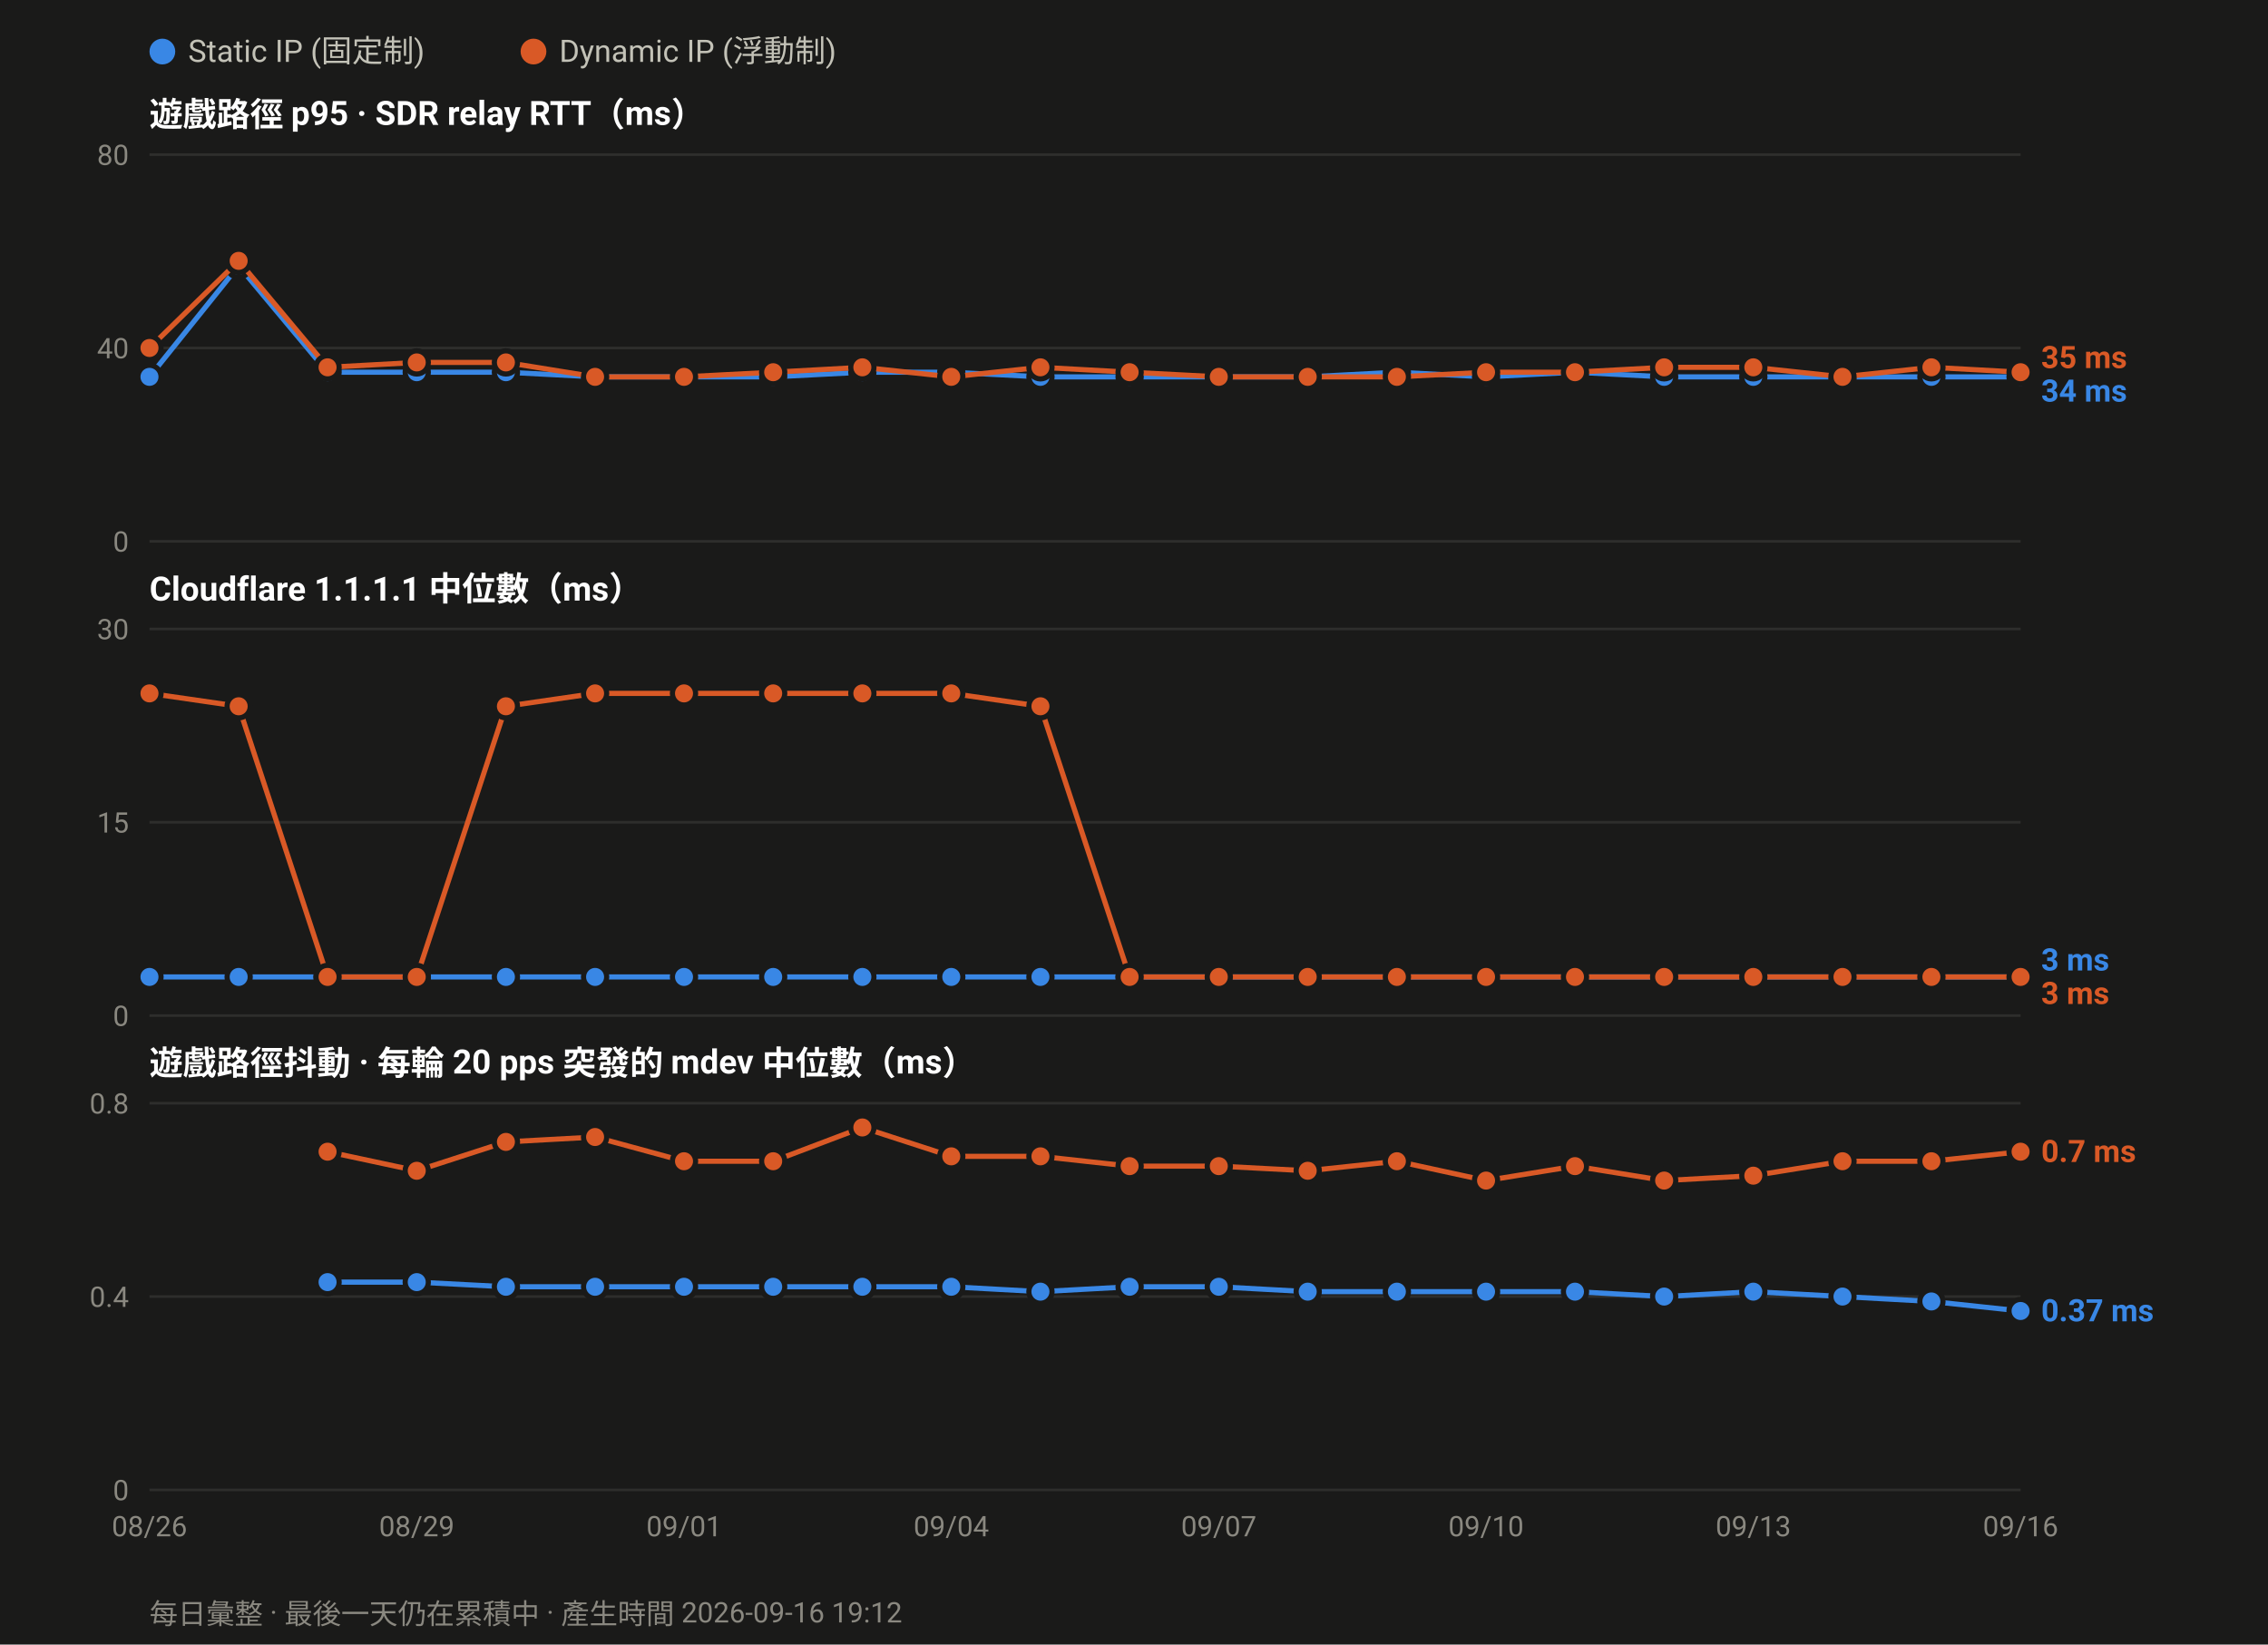
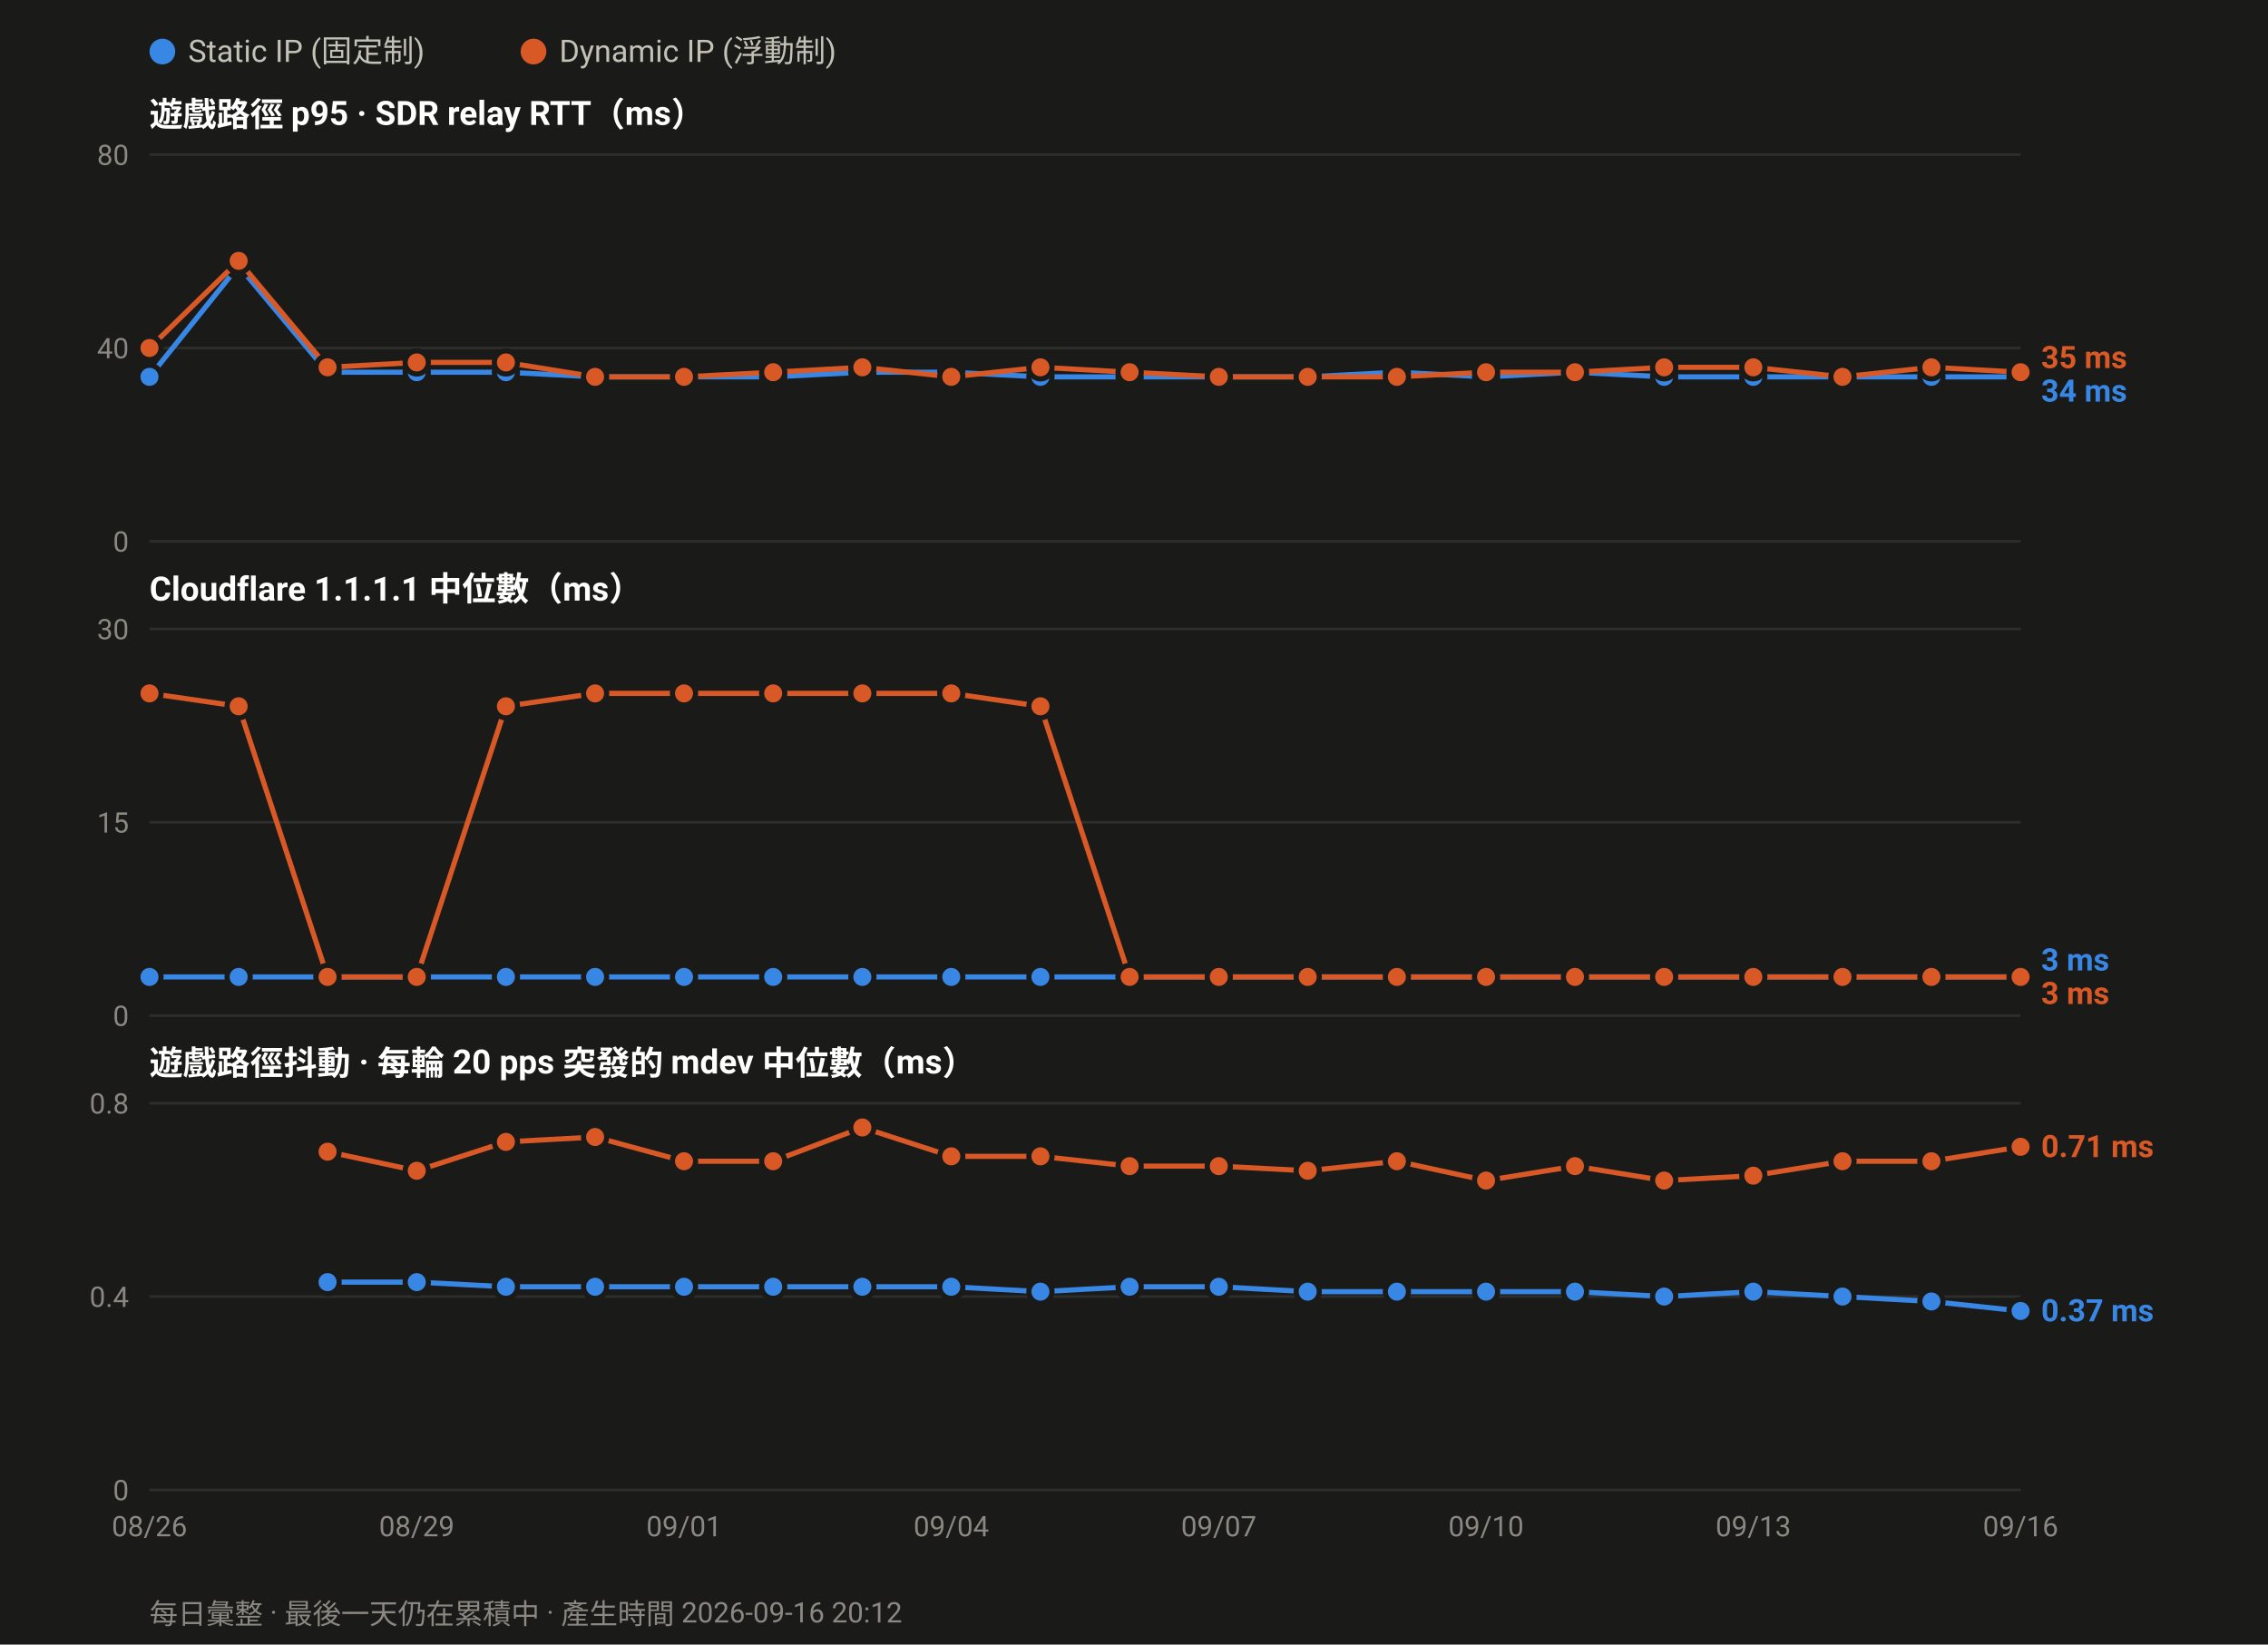
<svg xmlns="http://www.w3.org/2000/svg" width="880" height="638" viewBox="0 0 880 638" font-family="ui-sans-serif,-apple-system,Segoe UI,Roboto,Helvetica,Arial,sans-serif">
  <rect width="880" height="638" fill="#1a1a19" />
  <circle cx="63.0" cy="20" r="5" fill="#3987e5" />
  <text x="73.0" y="24" font-size="12" fill="#c3c2b7">Static IP (固定制)</text>
  <circle cx="207.0" cy="20" r="5" fill="#d95926" />
  <text x="217.0" y="24" font-size="12" fill="#c3c2b7">Dynamic IP (浮動制)</text>
  <text x="58" y="49.0" font-size="13" font-weight="600" fill="#ffffff">遊戲路徑 p95 · SDR relay RTT（ms）</text>
  <line x1="58" y1="210.0" x2="784.0" y2="210.0" stroke="#2e2e2c" stroke-width="1" />
  <text x="50" y="214.0" font-size="11" text-anchor="end" fill="#8a8880">0</text>
  <line x1="58" y1="135.0" x2="784.0" y2="135.0" stroke="#2e2e2c" stroke-width="1" />
  <text x="50" y="139.0" font-size="11" text-anchor="end" fill="#8a8880">40</text>
  <line x1="58" y1="60.0" x2="784.0" y2="60.0" stroke="#2e2e2c" stroke-width="1" />
  <text x="50" y="64.0" font-size="11" text-anchor="end" fill="#8a8880">80</text>
  <polyline fill="none" stroke="#3987e5" stroke-width="2" stroke-linejoin="round" points="58.0,146.2 92.6,103.1 127.1,144.4 161.7,144.4 196.3,144.4 230.9,146.2 265.4,146.2 300.0,146.2 334.6,144.4 369.1,144.4 403.7,146.2 438.3,146.2 472.9,146.2 507.4,146.2 542.0,144.4 576.6,146.2 611.1,144.4 645.7,146.2 680.3,146.2 714.9,146.2 749.4,146.2 784.0,146.2" />
  <circle cx="58.0" cy="146.2" r="4.5" fill="#3987e5" stroke="#1a1a19" stroke-width="2" />
  <circle cx="92.6" cy="103.1" r="4.5" fill="#3987e5" stroke="#1a1a19" stroke-width="2" />
  <circle cx="127.1" cy="144.4" r="4.5" fill="#3987e5" stroke="#1a1a19" stroke-width="2" />
  <circle cx="161.7" cy="144.4" r="4.5" fill="#3987e5" stroke="#1a1a19" stroke-width="2" />
  <circle cx="196.3" cy="144.4" r="4.5" fill="#3987e5" stroke="#1a1a19" stroke-width="2" />
  <circle cx="230.9" cy="146.2" r="4.5" fill="#3987e5" stroke="#1a1a19" stroke-width="2" />
  <circle cx="265.4" cy="146.2" r="4.5" fill="#3987e5" stroke="#1a1a19" stroke-width="2" />
  <circle cx="300.0" cy="146.2" r="4.5" fill="#3987e5" stroke="#1a1a19" stroke-width="2" />
  <circle cx="334.6" cy="144.4" r="4.5" fill="#3987e5" stroke="#1a1a19" stroke-width="2" />
  <circle cx="369.1" cy="144.4" r="4.5" fill="#3987e5" stroke="#1a1a19" stroke-width="2" />
  <circle cx="403.7" cy="146.2" r="4.5" fill="#3987e5" stroke="#1a1a19" stroke-width="2" />
  <circle cx="438.3" cy="146.2" r="4.5" fill="#3987e5" stroke="#1a1a19" stroke-width="2" />
  <circle cx="472.9" cy="146.2" r="4.5" fill="#3987e5" stroke="#1a1a19" stroke-width="2" />
  <circle cx="507.4" cy="146.2" r="4.5" fill="#3987e5" stroke="#1a1a19" stroke-width="2" />
  <circle cx="542.0" cy="144.4" r="4.5" fill="#3987e5" stroke="#1a1a19" stroke-width="2" />
  <circle cx="576.6" cy="146.2" r="4.5" fill="#3987e5" stroke="#1a1a19" stroke-width="2" />
  <circle cx="611.1" cy="144.4" r="4.5" fill="#3987e5" stroke="#1a1a19" stroke-width="2" />
  <circle cx="645.7" cy="146.2" r="4.5" fill="#3987e5" stroke="#1a1a19" stroke-width="2" />
  <circle cx="680.3" cy="146.2" r="4.5" fill="#3987e5" stroke="#1a1a19" stroke-width="2" />
  <circle cx="714.9" cy="146.2" r="4.5" fill="#3987e5" stroke="#1a1a19" stroke-width="2" />
  <circle cx="749.4" cy="146.2" r="4.5" fill="#3987e5" stroke="#1a1a19" stroke-width="2" />
  <circle cx="784.0" cy="146.2" r="4.5" fill="#3987e5" stroke="#1a1a19" stroke-width="2" />
  <polyline fill="none" stroke="#d95926" stroke-width="2" stroke-linejoin="round" points="58.0,135.0 92.6,101.2 127.1,142.5 161.7,140.6 196.3,140.6 230.9,146.2 265.4,146.2 300.0,144.4 334.6,142.5 369.1,146.2 403.7,142.5 438.3,144.4 472.9,146.2 507.4,146.2 542.0,146.2 576.6,144.4 611.1,144.4 645.7,142.5 680.3,142.5 714.9,146.2 749.4,142.5 784.0,144.4" />
  <circle cx="58.0" cy="135.0" r="4.5" fill="#d95926" stroke="#1a1a19" stroke-width="2" />
  <circle cx="92.6" cy="101.2" r="4.5" fill="#d95926" stroke="#1a1a19" stroke-width="2" />
  <circle cx="127.1" cy="142.5" r="4.5" fill="#d95926" stroke="#1a1a19" stroke-width="2" />
  <circle cx="161.7" cy="140.6" r="4.5" fill="#d95926" stroke="#1a1a19" stroke-width="2" />
  <circle cx="196.3" cy="140.6" r="4.5" fill="#d95926" stroke="#1a1a19" stroke-width="2" />
  <circle cx="230.9" cy="146.2" r="4.5" fill="#d95926" stroke="#1a1a19" stroke-width="2" />
  <circle cx="265.4" cy="146.2" r="4.5" fill="#d95926" stroke="#1a1a19" stroke-width="2" />
  <circle cx="300.0" cy="144.4" r="4.5" fill="#d95926" stroke="#1a1a19" stroke-width="2" />
  <circle cx="334.6" cy="142.5" r="4.5" fill="#d95926" stroke="#1a1a19" stroke-width="2" />
  <circle cx="369.1" cy="146.2" r="4.5" fill="#d95926" stroke="#1a1a19" stroke-width="2" />
  <circle cx="403.7" cy="142.5" r="4.5" fill="#d95926" stroke="#1a1a19" stroke-width="2" />
  <circle cx="438.3" cy="144.4" r="4.5" fill="#d95926" stroke="#1a1a19" stroke-width="2" />
  <circle cx="472.9" cy="146.2" r="4.5" fill="#d95926" stroke="#1a1a19" stroke-width="2" />
  <circle cx="507.4" cy="146.2" r="4.5" fill="#d95926" stroke="#1a1a19" stroke-width="2" />
  <circle cx="542.0" cy="146.2" r="4.5" fill="#d95926" stroke="#1a1a19" stroke-width="2" />
  <circle cx="576.6" cy="144.4" r="4.5" fill="#d95926" stroke="#1a1a19" stroke-width="2" />
  <circle cx="611.1" cy="144.4" r="4.5" fill="#d95926" stroke="#1a1a19" stroke-width="2" />
  <circle cx="645.7" cy="142.5" r="4.5" fill="#d95926" stroke="#1a1a19" stroke-width="2" />
  <circle cx="680.3" cy="142.5" r="4.5" fill="#d95926" stroke="#1a1a19" stroke-width="2" />
  <circle cx="714.9" cy="146.2" r="4.5" fill="#d95926" stroke="#1a1a19" stroke-width="2" />
  <circle cx="749.4" cy="142.5" r="4.5" fill="#d95926" stroke="#1a1a19" stroke-width="2" />
  <circle cx="784.0" cy="144.4" r="4.5" fill="#d95926" stroke="#1a1a19" stroke-width="2" />
  <text x="792.0" y="142.8" font-size="12" font-weight="600" fill="#d95926">35 ms</text>
  <text x="792.0" y="155.8" font-size="12" font-weight="600" fill="#3987e5">34 ms</text>
  <text x="58" y="233.0" font-size="13" font-weight="600" fill="#ffffff">Cloudflare 1.1.1.1 中位數（ms）</text>
  <line x1="58" y1="394.0" x2="784.0" y2="394.0" stroke="#2e2e2c" stroke-width="1" />
  <text x="50" y="398.0" font-size="11" text-anchor="end" fill="#8a8880">0</text>
  <line x1="58" y1="319.0" x2="784.0" y2="319.0" stroke="#2e2e2c" stroke-width="1" />
  <text x="50" y="323.0" font-size="11" text-anchor="end" fill="#8a8880">15</text>
  <line x1="58" y1="244.0" x2="784.0" y2="244.0" stroke="#2e2e2c" stroke-width="1" />
  <text x="50" y="248.0" font-size="11" text-anchor="end" fill="#8a8880">30</text>
  <polyline fill="none" stroke="#3987e5" stroke-width="2" stroke-linejoin="round" points="58.0,379.0 92.6,379.0 127.1,379.0 161.7,379.0 196.3,379.0 230.9,379.0 265.4,379.0 300.0,379.0 334.6,379.0 369.1,379.0 403.7,379.0 438.3,379.0 472.9,379.0 507.4,379.0 542.0,379.0 576.6,379.0 611.1,379.0 645.7,379.0 680.3,379.0 714.9,379.0 749.4,379.0 784.0,379.0" />
  <circle cx="58.0" cy="379.0" r="4.5" fill="#3987e5" stroke="#1a1a19" stroke-width="2" />
  <circle cx="92.6" cy="379.0" r="4.5" fill="#3987e5" stroke="#1a1a19" stroke-width="2" />
  <circle cx="127.1" cy="379.0" r="4.5" fill="#3987e5" stroke="#1a1a19" stroke-width="2" />
  <circle cx="161.7" cy="379.0" r="4.5" fill="#3987e5" stroke="#1a1a19" stroke-width="2" />
  <circle cx="196.3" cy="379.0" r="4.5" fill="#3987e5" stroke="#1a1a19" stroke-width="2" />
  <circle cx="230.9" cy="379.0" r="4.5" fill="#3987e5" stroke="#1a1a19" stroke-width="2" />
  <circle cx="265.4" cy="379.0" r="4.5" fill="#3987e5" stroke="#1a1a19" stroke-width="2" />
  <circle cx="300.0" cy="379.0" r="4.5" fill="#3987e5" stroke="#1a1a19" stroke-width="2" />
  <circle cx="334.6" cy="379.0" r="4.5" fill="#3987e5" stroke="#1a1a19" stroke-width="2" />
  <circle cx="369.1" cy="379.0" r="4.5" fill="#3987e5" stroke="#1a1a19" stroke-width="2" />
  <circle cx="403.7" cy="379.0" r="4.5" fill="#3987e5" stroke="#1a1a19" stroke-width="2" />
  <circle cx="438.3" cy="379.0" r="4.5" fill="#3987e5" stroke="#1a1a19" stroke-width="2" />
  <circle cx="472.9" cy="379.0" r="4.5" fill="#3987e5" stroke="#1a1a19" stroke-width="2" />
  <circle cx="507.4" cy="379.0" r="4.5" fill="#3987e5" stroke="#1a1a19" stroke-width="2" />
  <circle cx="542.0" cy="379.0" r="4.5" fill="#3987e5" stroke="#1a1a19" stroke-width="2" />
  <circle cx="576.6" cy="379.0" r="4.5" fill="#3987e5" stroke="#1a1a19" stroke-width="2" />
  <circle cx="611.1" cy="379.0" r="4.5" fill="#3987e5" stroke="#1a1a19" stroke-width="2" />
  <circle cx="645.7" cy="379.0" r="4.5" fill="#3987e5" stroke="#1a1a19" stroke-width="2" />
  <circle cx="680.3" cy="379.0" r="4.5" fill="#3987e5" stroke="#1a1a19" stroke-width="2" />
  <circle cx="714.9" cy="379.0" r="4.5" fill="#3987e5" stroke="#1a1a19" stroke-width="2" />
  <circle cx="749.4" cy="379.0" r="4.5" fill="#3987e5" stroke="#1a1a19" stroke-width="2" />
  <circle cx="784.0" cy="379.0" r="4.5" fill="#3987e5" stroke="#1a1a19" stroke-width="2" />
  <polyline fill="none" stroke="#d95926" stroke-width="2" stroke-linejoin="round" points="58.0,269.0 92.6,274.0 127.1,379.0 161.7,379.0 196.3,274.0 230.9,269.0 265.4,269.0 300.0,269.0 334.6,269.0 369.1,269.0 403.7,274.0 438.3,379.0 472.9,379.0 507.4,379.0 542.0,379.0 576.6,379.0 611.1,379.0 645.7,379.0 680.3,379.0 714.9,379.0 749.4,379.0 784.0,379.0" />
  <circle cx="58.0" cy="269.0" r="4.5" fill="#d95926" stroke="#1a1a19" stroke-width="2" />
  <circle cx="92.6" cy="274.0" r="4.5" fill="#d95926" stroke="#1a1a19" stroke-width="2" />
  <circle cx="127.1" cy="379.0" r="4.5" fill="#d95926" stroke="#1a1a19" stroke-width="2" />
  <circle cx="161.7" cy="379.0" r="4.5" fill="#d95926" stroke="#1a1a19" stroke-width="2" />
  <circle cx="196.3" cy="274.0" r="4.5" fill="#d95926" stroke="#1a1a19" stroke-width="2" />
  <circle cx="230.9" cy="269.0" r="4.5" fill="#d95926" stroke="#1a1a19" stroke-width="2" />
  <circle cx="265.4" cy="269.0" r="4.5" fill="#d95926" stroke="#1a1a19" stroke-width="2" />
  <circle cx="300.0" cy="269.0" r="4.5" fill="#d95926" stroke="#1a1a19" stroke-width="2" />
  <circle cx="334.6" cy="269.0" r="4.5" fill="#d95926" stroke="#1a1a19" stroke-width="2" />
  <circle cx="369.1" cy="269.0" r="4.5" fill="#d95926" stroke="#1a1a19" stroke-width="2" />
  <circle cx="403.7" cy="274.0" r="4.5" fill="#d95926" stroke="#1a1a19" stroke-width="2" />
  <circle cx="438.3" cy="379.0" r="4.5" fill="#d95926" stroke="#1a1a19" stroke-width="2" />
  <circle cx="472.9" cy="379.0" r="4.5" fill="#d95926" stroke="#1a1a19" stroke-width="2" />
  <circle cx="507.4" cy="379.0" r="4.5" fill="#d95926" stroke="#1a1a19" stroke-width="2" />
  <circle cx="542.0" cy="379.0" r="4.5" fill="#d95926" stroke="#1a1a19" stroke-width="2" />
  <circle cx="576.6" cy="379.0" r="4.5" fill="#d95926" stroke="#1a1a19" stroke-width="2" />
  <circle cx="611.1" cy="379.0" r="4.5" fill="#d95926" stroke="#1a1a19" stroke-width="2" />
  <circle cx="645.7" cy="379.0" r="4.5" fill="#d95926" stroke="#1a1a19" stroke-width="2" />
  <circle cx="680.3" cy="379.0" r="4.5" fill="#d95926" stroke="#1a1a19" stroke-width="2" />
  <circle cx="714.9" cy="379.0" r="4.5" fill="#d95926" stroke="#1a1a19" stroke-width="2" />
  <circle cx="749.4" cy="379.0" r="4.5" fill="#d95926" stroke="#1a1a19" stroke-width="2" />
  <circle cx="784.0" cy="379.0" r="4.5" fill="#d95926" stroke="#1a1a19" stroke-width="2" />
  <text x="792.0" y="376.5" font-size="12" font-weight="600" fill="#3987e5">3 ms</text>
  <text x="792.0" y="389.5" font-size="12" font-weight="600" fill="#d95926">3 ms</text>
  <text x="58" y="417.0" font-size="13" font-weight="600" fill="#ffffff">遊戲路徑抖動 · 每輪 20 pps 突發的 mdev 中位數（ms）</text>
  <line x1="58" y1="578.0" x2="784.0" y2="578.0" stroke="#2e2e2c" stroke-width="1" />
  <text x="50" y="582.0" font-size="11" text-anchor="end" fill="#8a8880">0</text>
  <line x1="58" y1="503.0" x2="784.0" y2="503.0" stroke="#2e2e2c" stroke-width="1" />
  <text x="50" y="507.0" font-size="11" text-anchor="end" fill="#8a8880">0.4</text>
  <line x1="58" y1="428.0" x2="784.0" y2="428.0" stroke="#2e2e2c" stroke-width="1" />
  <text x="50" y="432.0" font-size="11" text-anchor="end" fill="#8a8880">0.8</text>
  <polyline fill="none" stroke="#3987e5" stroke-width="2" stroke-linejoin="round" points="127.1,497.4 161.7,497.4 196.3,499.2 230.9,499.2 265.4,499.2 300.0,499.2 334.6,499.2 369.1,499.2 403.7,501.1 438.3,499.2 472.9,499.2 507.4,501.1 542.0,501.1 576.6,501.1 611.1,501.1 645.7,503.0 680.3,501.1 714.9,503.0 749.4,504.9 784.0,508.6" />
  <circle cx="127.1" cy="497.4" r="4.5" fill="#3987e5" stroke="#1a1a19" stroke-width="2" />
  <circle cx="161.7" cy="497.4" r="4.5" fill="#3987e5" stroke="#1a1a19" stroke-width="2" />
  <circle cx="196.3" cy="499.2" r="4.5" fill="#3987e5" stroke="#1a1a19" stroke-width="2" />
  <circle cx="230.9" cy="499.2" r="4.5" fill="#3987e5" stroke="#1a1a19" stroke-width="2" />
  <circle cx="265.4" cy="499.2" r="4.5" fill="#3987e5" stroke="#1a1a19" stroke-width="2" />
  <circle cx="300.0" cy="499.2" r="4.5" fill="#3987e5" stroke="#1a1a19" stroke-width="2" />
  <circle cx="334.6" cy="499.2" r="4.5" fill="#3987e5" stroke="#1a1a19" stroke-width="2" />
  <circle cx="369.1" cy="499.2" r="4.5" fill="#3987e5" stroke="#1a1a19" stroke-width="2" />
  <circle cx="403.7" cy="501.1" r="4.5" fill="#3987e5" stroke="#1a1a19" stroke-width="2" />
  <circle cx="438.3" cy="499.2" r="4.5" fill="#3987e5" stroke="#1a1a19" stroke-width="2" />
  <circle cx="472.9" cy="499.2" r="4.5" fill="#3987e5" stroke="#1a1a19" stroke-width="2" />
  <circle cx="507.4" cy="501.1" r="4.5" fill="#3987e5" stroke="#1a1a19" stroke-width="2" />
  <circle cx="542.0" cy="501.1" r="4.5" fill="#3987e5" stroke="#1a1a19" stroke-width="2" />
  <circle cx="576.6" cy="501.1" r="4.5" fill="#3987e5" stroke="#1a1a19" stroke-width="2" />
  <circle cx="611.1" cy="501.1" r="4.5" fill="#3987e5" stroke="#1a1a19" stroke-width="2" />
  <circle cx="645.7" cy="503.0" r="4.5" fill="#3987e5" stroke="#1a1a19" stroke-width="2" />
  <circle cx="680.3" cy="501.1" r="4.5" fill="#3987e5" stroke="#1a1a19" stroke-width="2" />
  <circle cx="714.9" cy="503.0" r="4.5" fill="#3987e5" stroke="#1a1a19" stroke-width="2" />
  <circle cx="749.4" cy="504.9" r="4.5" fill="#3987e5" stroke="#1a1a19" stroke-width="2" />
  <circle cx="784.0" cy="508.6" r="4.5" fill="#3987e5" stroke="#1a1a19" stroke-width="2" />
-   <polyline fill="none" stroke="#d95926" stroke-width="2" stroke-linejoin="round" points="127.1,446.8 161.7,454.2 196.3,443.0 230.9,441.1 265.4,450.5 300.0,450.5 334.6,437.4 369.1,448.6 403.7,448.6 438.3,452.4 472.9,452.4 507.4,454.2 542.0,450.5 576.6,458.0 611.1,452.4 645.7,458.0 680.3,456.1 714.9,450.5 749.4,450.5 784.0,446.8" />
+   <polyline fill="none" stroke="#d95926" stroke-width="2" stroke-linejoin="round" points="127.1,446.8 161.7,454.2 196.3,443.0 230.9,441.1 265.4,450.5 300.0,450.5 334.6,437.4 369.1,448.6 403.7,448.6 438.3,452.4 472.9,452.4 507.4,454.2 542.0,450.5 576.6,458.0 611.1,452.4 645.7,458.0 680.3,456.1 714.9,450.5 749.4,450.5 784.0,444.9" />
  <circle cx="127.1" cy="446.8" r="4.5" fill="#d95926" stroke="#1a1a19" stroke-width="2" />
  <circle cx="161.7" cy="454.2" r="4.5" fill="#d95926" stroke="#1a1a19" stroke-width="2" />
  <circle cx="196.3" cy="443.0" r="4.5" fill="#d95926" stroke="#1a1a19" stroke-width="2" />
  <circle cx="230.9" cy="441.1" r="4.5" fill="#d95926" stroke="#1a1a19" stroke-width="2" />
  <circle cx="265.4" cy="450.5" r="4.5" fill="#d95926" stroke="#1a1a19" stroke-width="2" />
  <circle cx="300.0" cy="450.5" r="4.5" fill="#d95926" stroke="#1a1a19" stroke-width="2" />
  <circle cx="334.6" cy="437.4" r="4.5" fill="#d95926" stroke="#1a1a19" stroke-width="2" />
  <circle cx="369.1" cy="448.6" r="4.5" fill="#d95926" stroke="#1a1a19" stroke-width="2" />
  <circle cx="403.7" cy="448.6" r="4.5" fill="#d95926" stroke="#1a1a19" stroke-width="2" />
  <circle cx="438.3" cy="452.4" r="4.5" fill="#d95926" stroke="#1a1a19" stroke-width="2" />
  <circle cx="472.9" cy="452.4" r="4.5" fill="#d95926" stroke="#1a1a19" stroke-width="2" />
  <circle cx="507.4" cy="454.2" r="4.5" fill="#d95926" stroke="#1a1a19" stroke-width="2" />
  <circle cx="542.0" cy="450.5" r="4.5" fill="#d95926" stroke="#1a1a19" stroke-width="2" />
  <circle cx="576.6" cy="458.0" r="4.5" fill="#d95926" stroke="#1a1a19" stroke-width="2" />
  <circle cx="611.1" cy="452.4" r="4.5" fill="#d95926" stroke="#1a1a19" stroke-width="2" />
  <circle cx="645.7" cy="458.0" r="4.5" fill="#d95926" stroke="#1a1a19" stroke-width="2" />
  <circle cx="680.3" cy="456.1" r="4.5" fill="#d95926" stroke="#1a1a19" stroke-width="2" />
  <circle cx="714.9" cy="450.5" r="4.5" fill="#d95926" stroke="#1a1a19" stroke-width="2" />
  <circle cx="749.4" cy="450.5" r="4.5" fill="#d95926" stroke="#1a1a19" stroke-width="2" />
-   <circle cx="784.0" cy="446.8" r="4.5" fill="#d95926" stroke="#1a1a19" stroke-width="2" />
-   <text x="792.0" y="450.8" font-size="12" font-weight="600" fill="#d95926">0.7 ms</text>
+   <circle cx="784.0" cy="444.9" r="4.5" fill="#d95926" stroke="#1a1a19" stroke-width="2" />
+   <text x="792.0" y="448.9" font-size="12" font-weight="600" fill="#d95926">0.71 ms</text>
  <text x="792.0" y="512.6" font-size="12" font-weight="600" fill="#3987e5">0.37 ms</text>
  <text x="58.0" y="596.0" font-size="11" text-anchor="middle" fill="#8a8880">08/26</text>
  <text x="161.7" y="596.0" font-size="11" text-anchor="middle" fill="#8a8880">08/29</text>
  <text x="265.4" y="596.0" font-size="11" text-anchor="middle" fill="#8a8880">09/01</text>
  <text x="369.1" y="596.0" font-size="11" text-anchor="middle" fill="#8a8880">09/04</text>
  <text x="472.9" y="596.0" font-size="11" text-anchor="middle" fill="#8a8880">09/07</text>
  <text x="576.6" y="596.0" font-size="11" text-anchor="middle" fill="#8a8880">09/10</text>
  <text x="680.3" y="596.0" font-size="11" text-anchor="middle" fill="#8a8880">09/13</text>
  <text x="784.0" y="596.0" font-size="11" text-anchor="middle" fill="#8a8880">09/16</text>
-   <text x="58" y="630" font-size="11" fill="#8a8880">每日彙整 · 最後一天仍在累積中 · 產生時間 2026-09-16 19:12</text>
+   <text x="58" y="630" font-size="11" fill="#8a8880">每日彙整 · 最後一天仍在累積中 · 產生時間 2026-09-16 20:12</text>
</svg>
